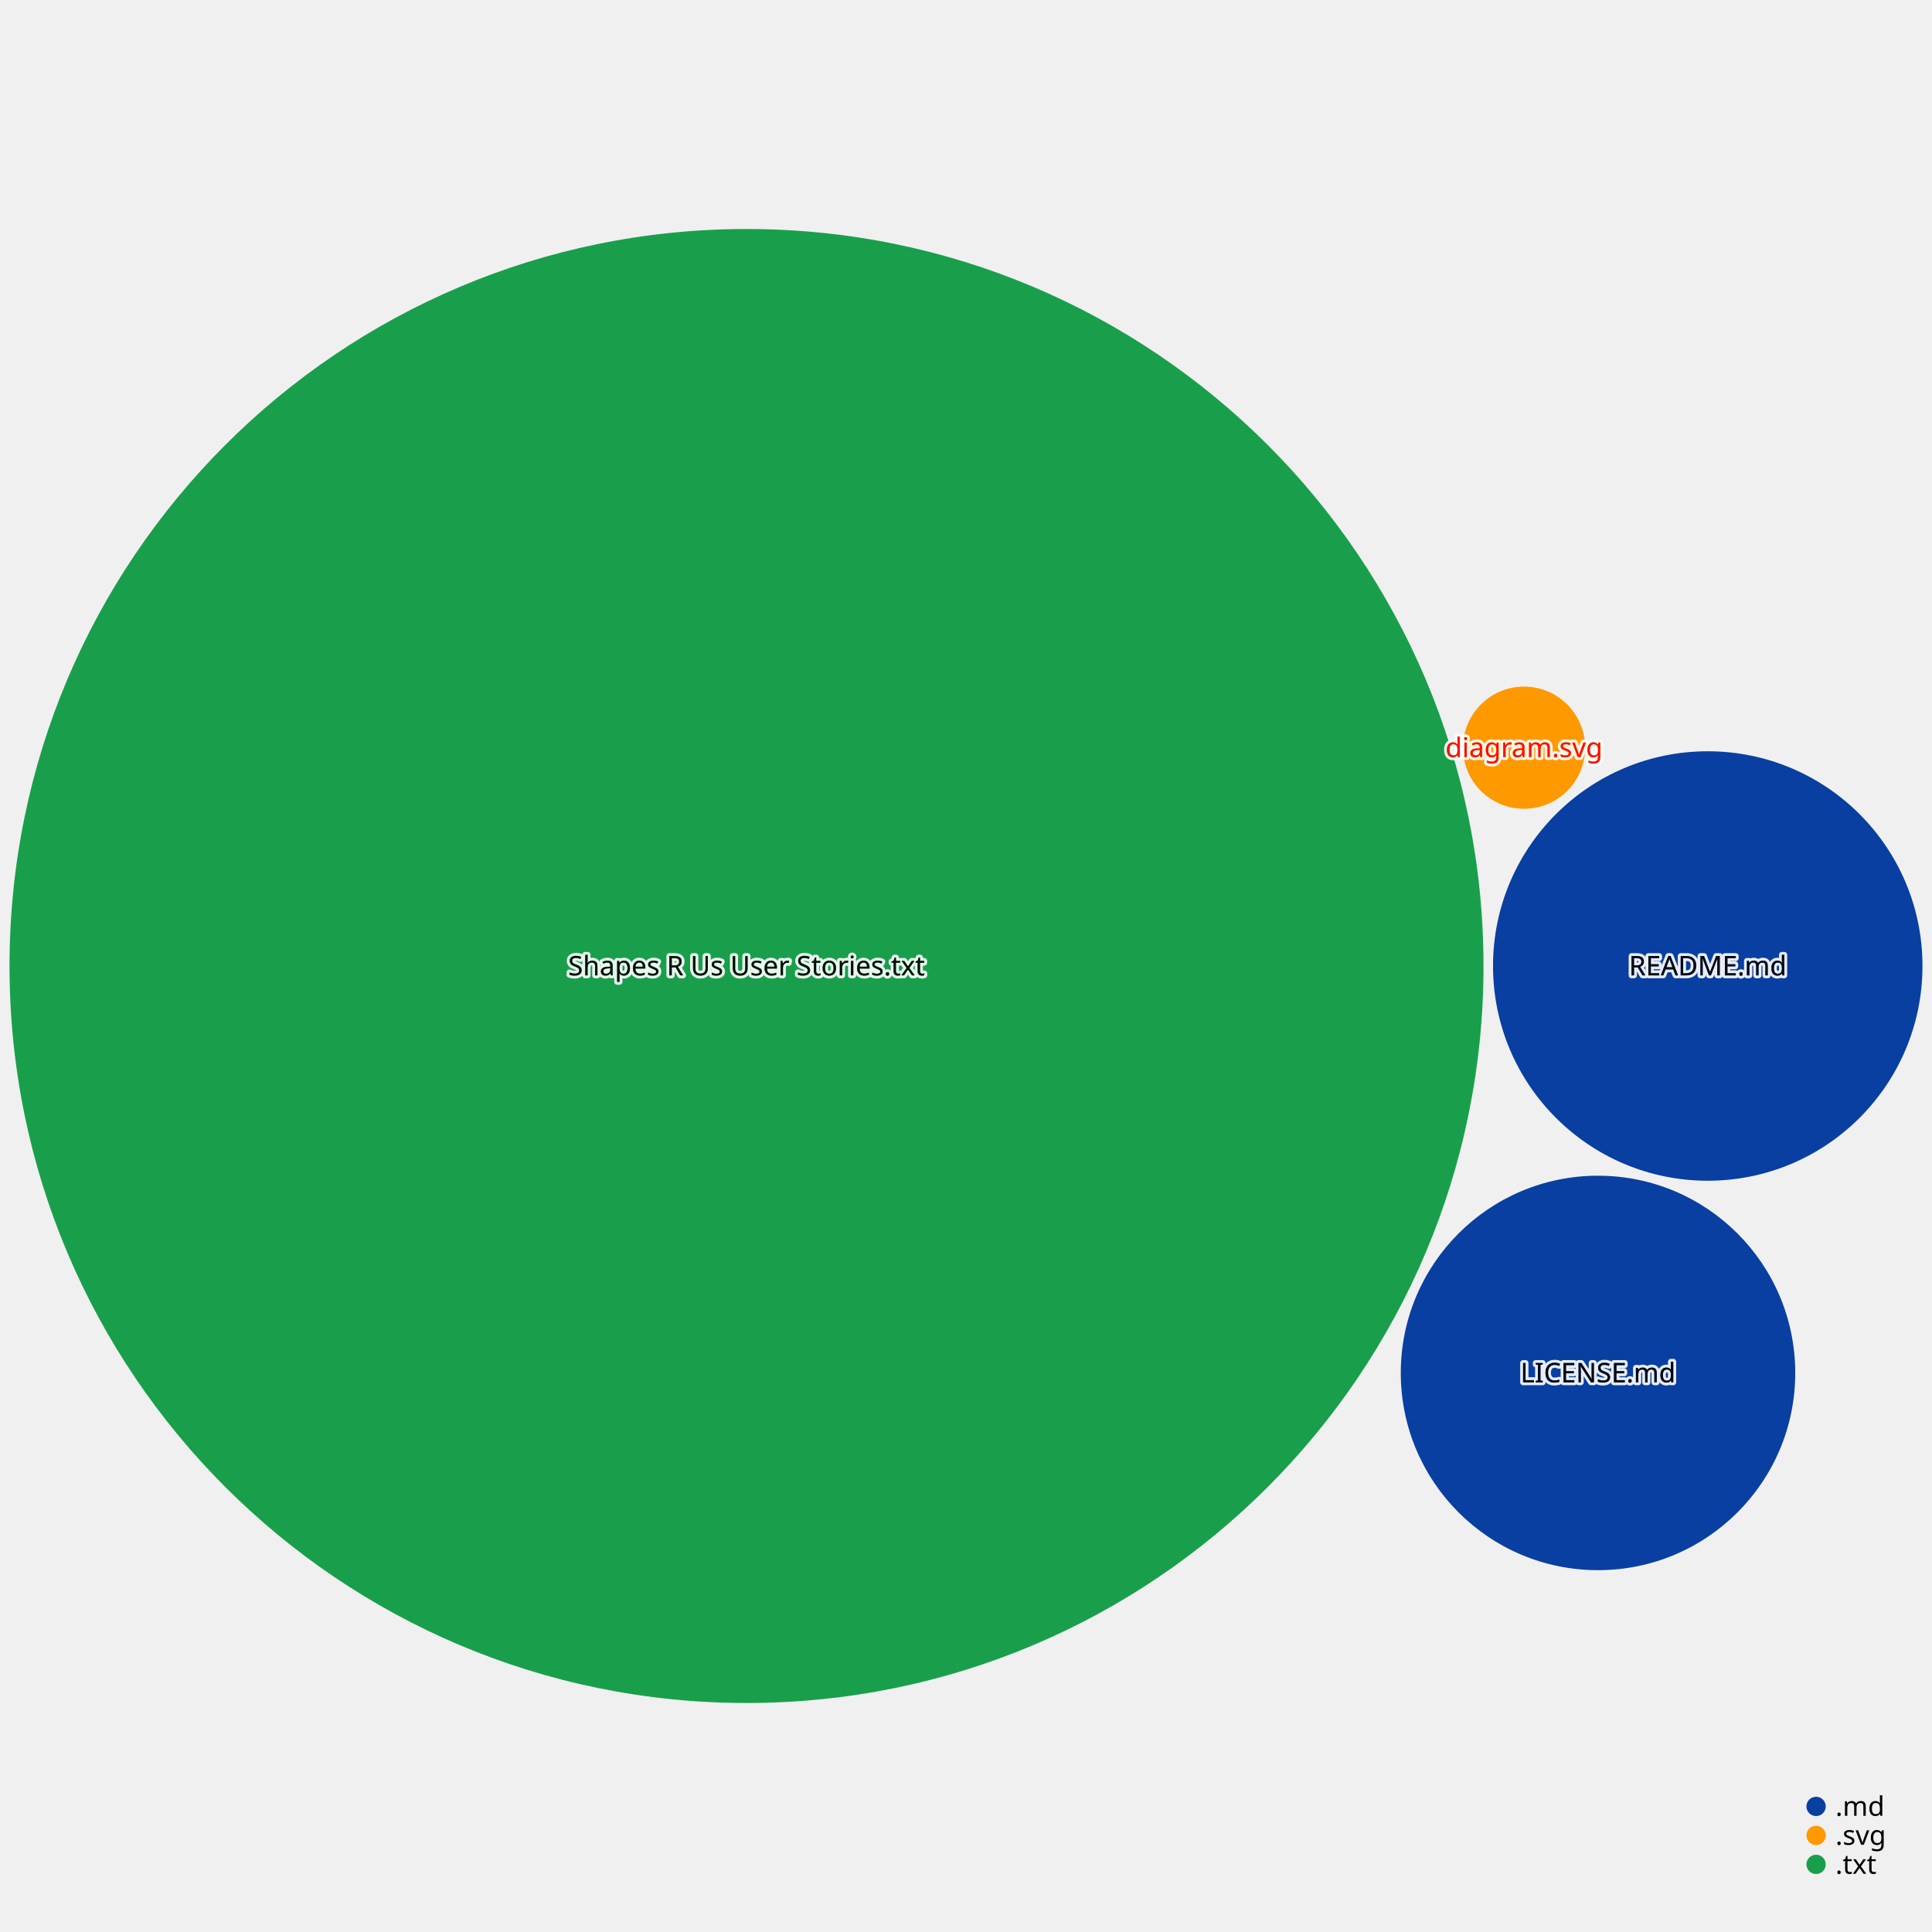
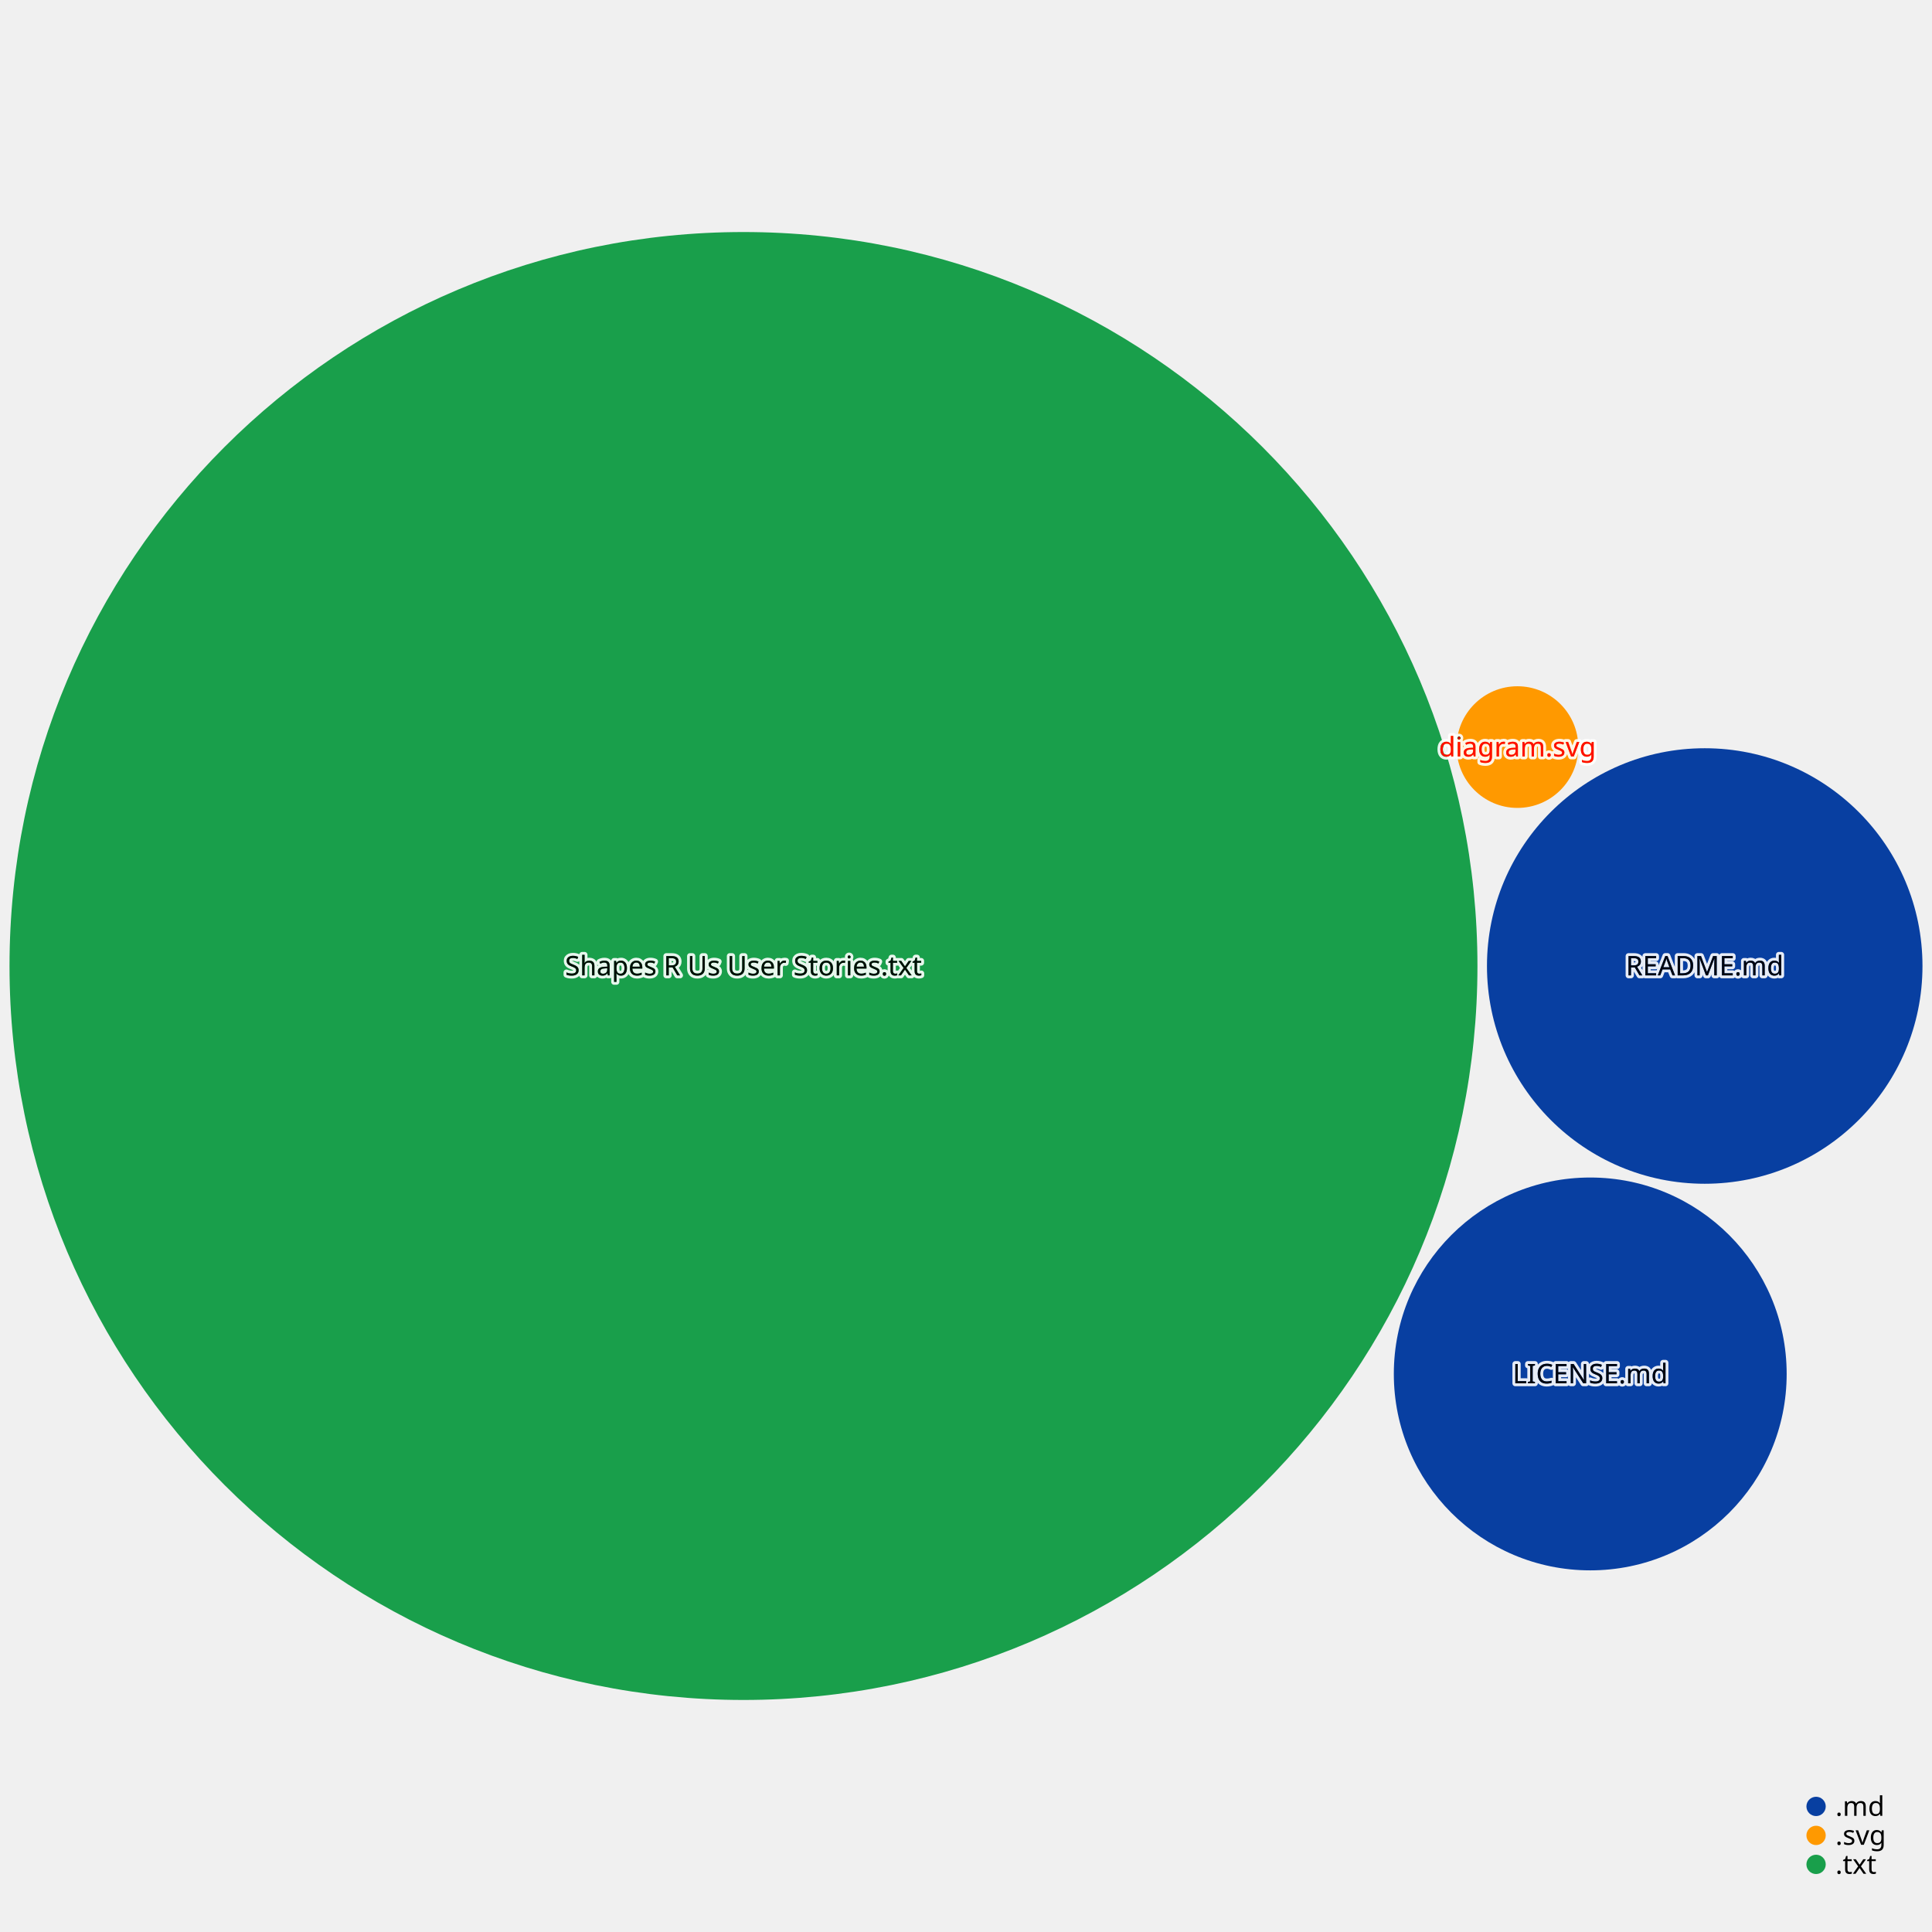
<svg xmlns="http://www.w3.org/2000/svg" width="1000" height="1000" style="background:white;font-family:sans-serif;overflow:visible">
  <defs>
    <filter id="glow" x="-50%" y="-50%" width="200%" height="200%">
      <feGaussianBlur stdDeviation="4" result="coloredBlur" />
      <feMerge>
        <feMergeNode in="coloredBlur" />
        <feMergeNode in="SourceGraphic" />
      </feMerge>
    </filter>
  </defs>
-   <g style="fill:#199f4b;transition:transform 0s ease-out, fill 0.1s ease-out" transform="translate(386.3935, 500)">
-     <circle style="transition:all 0.5s ease-out" r="381.467" stroke-width="0" stroke="#374151" />
+   <g style="fill:#199f4b;transition:transform 0s ease-out, fill 0.1s ease-out" transform="translate(384.8255, 500)">
+     <circle style="transition:all 0.5s ease-out" r="379.899" stroke-width="0" stroke="#374151" />
  </g>
-   <g style="fill:#083fa1;transition:transform 0s ease-out, fill 0.1s ease-out" transform="translate(883.9304, 500)">
-     <circle style="transition:all 0.5s ease-out" r="111.143" stroke-width="0" stroke="#374151" />
+   <g style="fill:#083fa1;transition:transform 0s ease-out, fill 0.1s ease-out" transform="translate(882.3625, 500)">
+     <circle style="transition:all 0.5s ease-out" r="112.711" stroke-width="0" stroke="#374151" />
  </g>
-   <g style="fill:#083fa1;transition:transform 0s ease-out, fill 0.1s ease-out" transform="translate(827.1287, 710.6324)">
-     <circle style="transition:all 0.5s ease-out" r="102.087" stroke-width="0" stroke="#374151" />
+   <g style="fill:#083fa1;transition:transform 0s ease-out, fill 0.1s ease-out" transform="translate(823.1085, 711.1486)">
+     <circle style="transition:all 0.5s ease-out" r="101.668" stroke-width="0" stroke="#374151" />
  </g>
-   <g style="fill:#ff9900;transition:transform 0s ease-out, fill 0.1s ease-out" transform="translate(788.8392, 387.0032)">
-     <circle style="transition:all 0.5s ease-out" r="31.615" stroke-width="0" stroke="#374151" />
+   <g style="fill:#ff9900;transition:transform 0s ease-out, fill 0.1s ease-out" transform="translate(785.4187, 386.6892)">
+     <circle style="transition:all 0.5s ease-out" r="31.485" stroke-width="0" stroke="#374151" />
  </g>
-   <g style="fill:#199f4b;transition:transform 0s ease-out" transform="translate(386.3935, 500)">
+   <g style="fill:#199f4b;transition:transform 0s ease-out" transform="translate(384.8255, 500)">
    <text style="pointer-events:none;opacity:0.9;font-size:14px;font-weight:500;transition:all 0.5s ease-out" fill="#4B5563" text-anchor="middle" dominant-baseline="middle" stroke="white" stroke-width="3" stroke-linejoin="round">Shapes R Us User Stories.txt</text>
    <text style="pointer-events:none;opacity:1;font-size:14px;font-weight:500;transition:all 0.5s ease-out" text-anchor="middle" dominant-baseline="middle">Shapes R Us User Stories.txt</text>
    <text style="pointer-events:none;opacity:0.9;font-size:14px;font-weight:500;mix-blend-mode:color-burn;transition:all 0.5s ease-out" fill="#110101" text-anchor="middle" dominant-baseline="middle">Shapes R Us User Stories.txt</text>
  </g>
-   <g style="fill:#083fa1;transition:transform 0s ease-out" transform="translate(883.9304, 500)">
+   <g style="fill:#083fa1;transition:transform 0s ease-out" transform="translate(882.3625, 500)">
    <text style="pointer-events:none;opacity:0.9;font-size:14px;font-weight:500;transition:all 0.5s ease-out" fill="#4B5563" text-anchor="middle" dominant-baseline="middle" stroke="white" stroke-width="3" stroke-linejoin="round">README.md</text>
    <text style="pointer-events:none;opacity:1;font-size:14px;font-weight:500;transition:all 0.5s ease-out" text-anchor="middle" dominant-baseline="middle">README.md</text>
    <text style="pointer-events:none;opacity:0.9;font-size:14px;font-weight:500;mix-blend-mode:color-burn;transition:all 0.5s ease-out" fill="#110101" text-anchor="middle" dominant-baseline="middle">README.md</text>
  </g>
-   <g style="fill:#083fa1;transition:transform 0s ease-out" transform="translate(827.1287, 710.6324)">
+   <g style="fill:#083fa1;transition:transform 0s ease-out" transform="translate(823.1085, 711.1486)">
    <text style="pointer-events:none;opacity:0.9;font-size:14px;font-weight:500;transition:all 0.5s ease-out" fill="#4B5563" text-anchor="middle" dominant-baseline="middle" stroke="white" stroke-width="3" stroke-linejoin="round">LICENSE.md</text>
    <text style="pointer-events:none;opacity:1;font-size:14px;font-weight:500;transition:all 0.5s ease-out" text-anchor="middle" dominant-baseline="middle">LICENSE.md</text>
    <text style="pointer-events:none;opacity:0.9;font-size:14px;font-weight:500;mix-blend-mode:color-burn;transition:all 0.5s ease-out" fill="#110101" text-anchor="middle" dominant-baseline="middle">LICENSE.md</text>
  </g>
-   <g style="fill:#ff9900;transition:transform 0s ease-out" transform="translate(788.8392, 387.0032)">
+   <g style="fill:#ff9900;transition:transform 0s ease-out" transform="translate(785.4187, 386.6892)">
    <text style="pointer-events:none;opacity:0.9;font-size:14px;font-weight:500;transition:all 0.5s ease-out" fill="#4B5563" text-anchor="middle" dominant-baseline="middle" stroke="white" stroke-width="3" stroke-linejoin="round">diagram.svg</text>
    <text style="pointer-events:none;opacity:1;font-size:14px;font-weight:500;transition:all 0.5s ease-out" text-anchor="middle" dominant-baseline="middle">diagram.svg</text>
    <text style="pointer-events:none;opacity:0.9;font-size:14px;font-weight:500;mix-blend-mode:color-burn;transition:all 0.5s ease-out" fill="#110101" text-anchor="middle" dominant-baseline="middle">diagram.svg</text>
  </g>
  <g transform="translate(940, 935)">
    <g transform="translate(0, 0)">
      <circle r="5" fill="#083fa1" />
      <text x="10" style="font-size:14px;font-weight:300" dominant-baseline="middle">.md</text>
    </g>
    <g transform="translate(0, 15)">
      <circle r="5" fill="#ff9900" />
      <text x="10" style="font-size:14px;font-weight:300" dominant-baseline="middle">.svg</text>
    </g>
    <g transform="translate(0, 30)">
      <circle r="5" fill="#199f4b" />
      <text x="10" style="font-size:14px;font-weight:300" dominant-baseline="middle">.txt</text>
    </g>
    <g fill="#9CA3AF" style="font-weight:300;font-style:italic;font-size:12px">each dot sized by file size</g>
  </g>
</svg>
